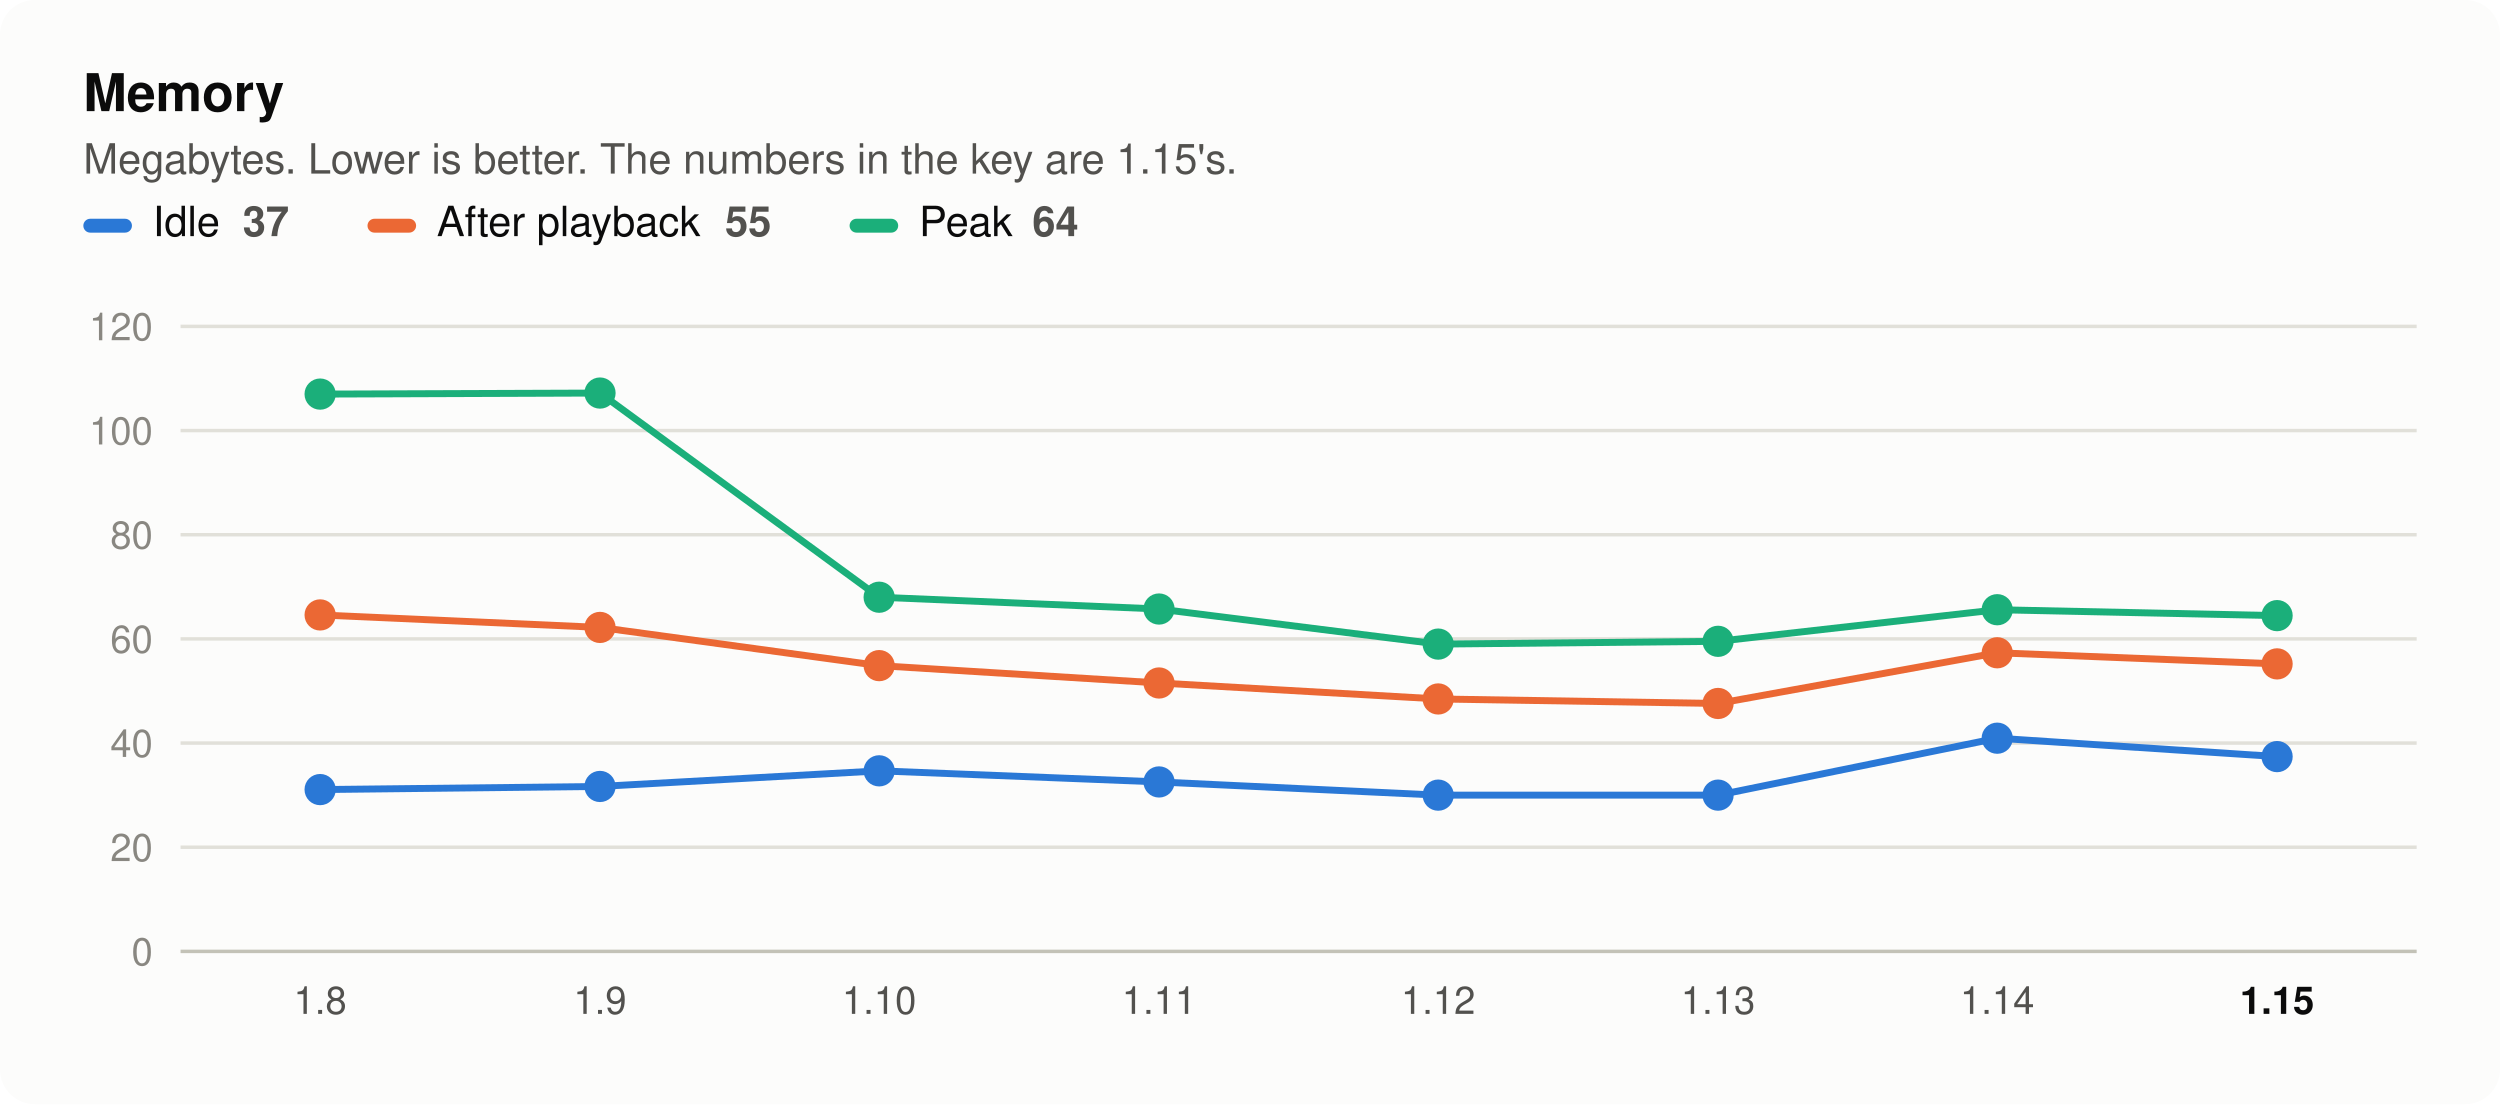
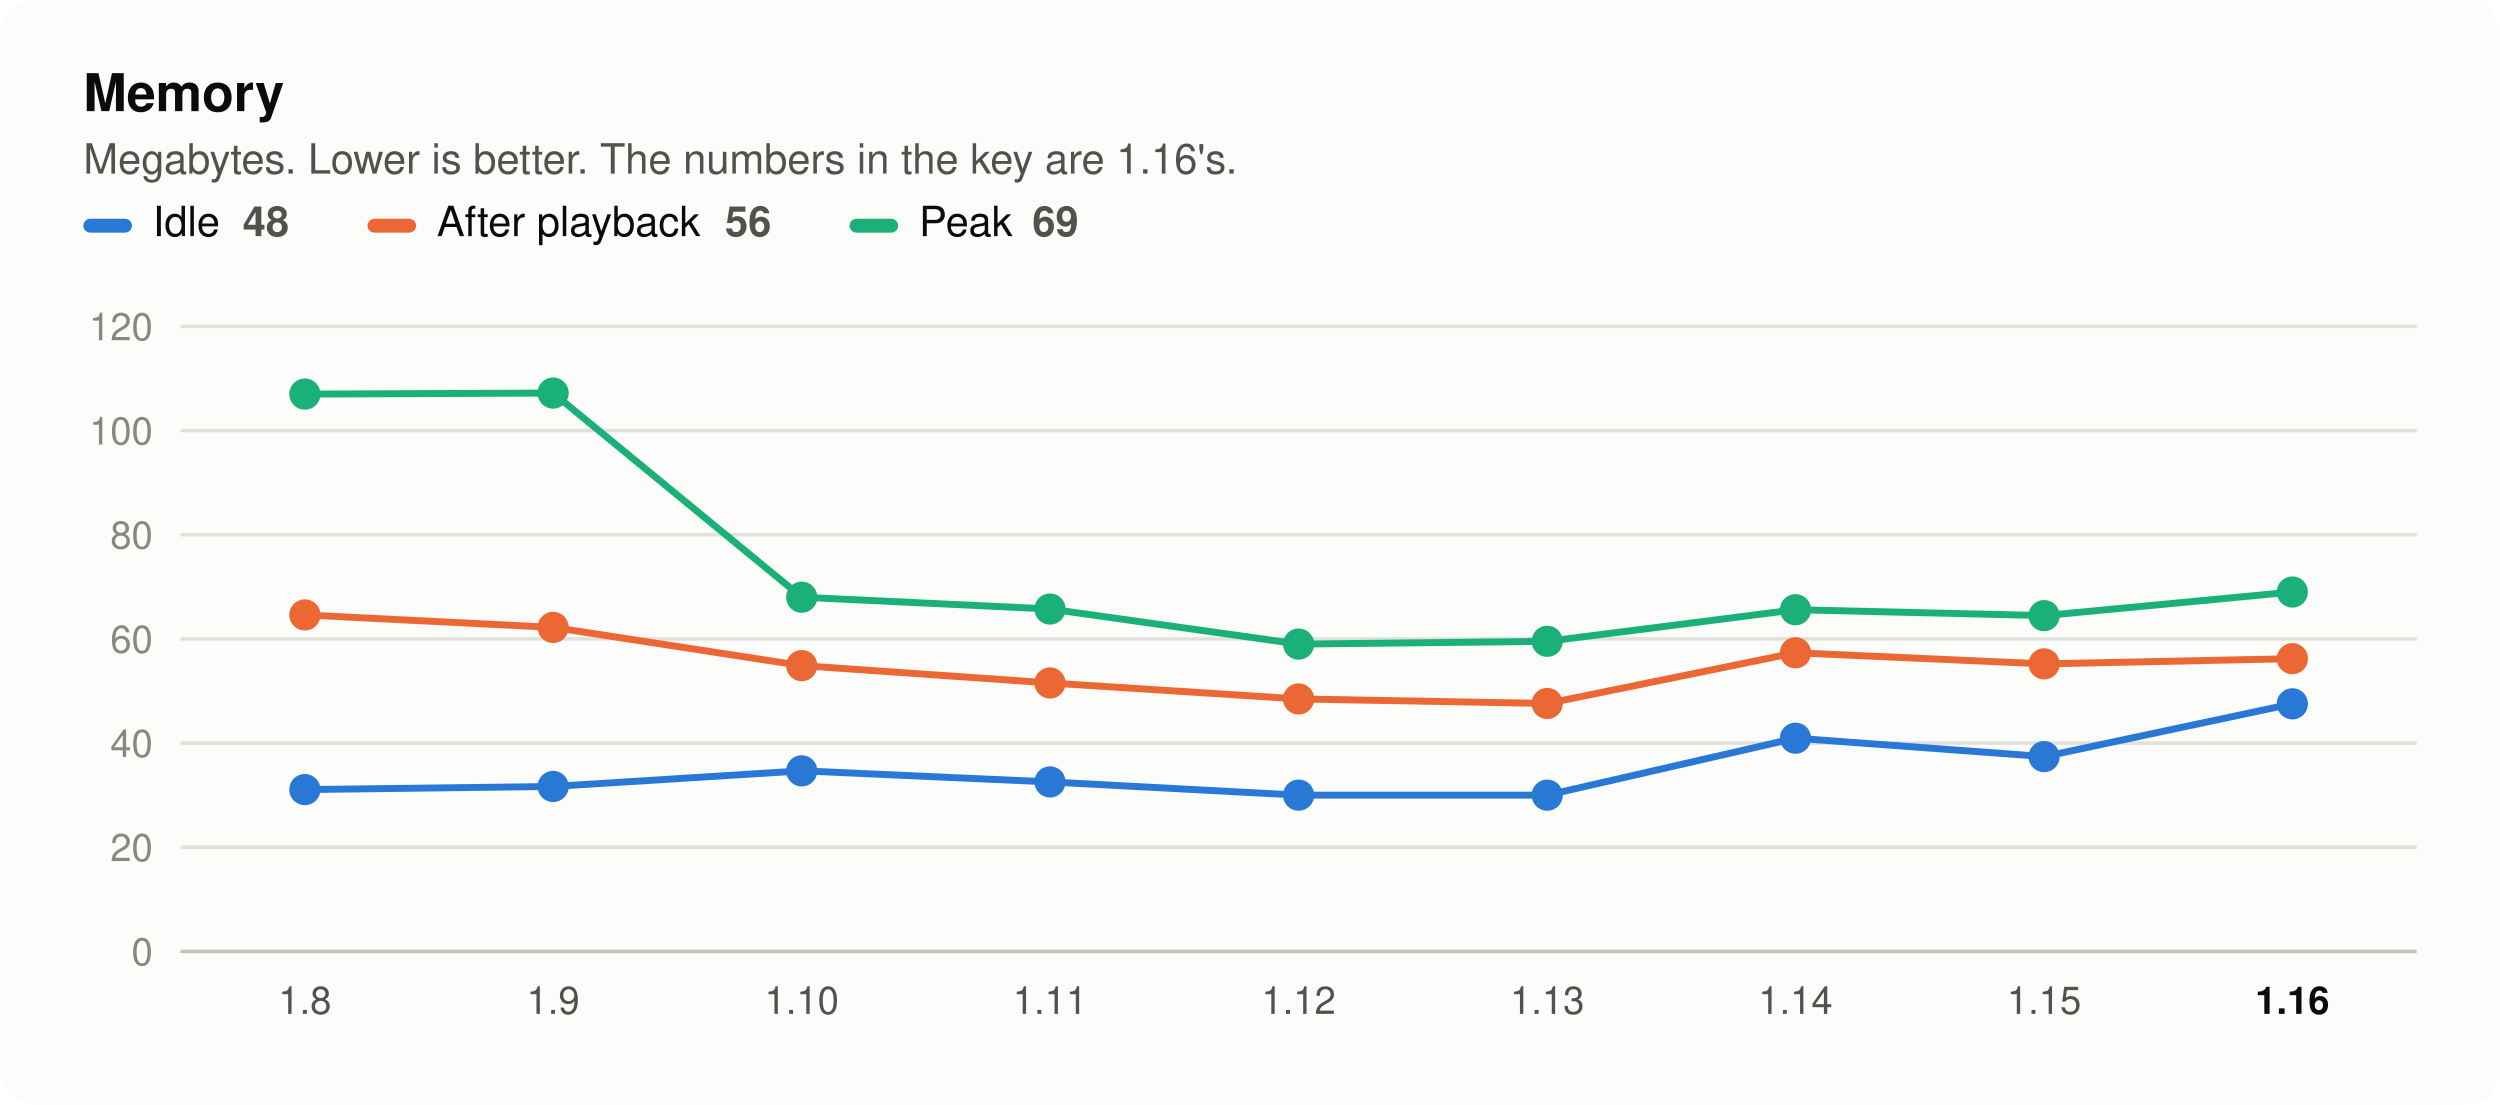
<svg xmlns="http://www.w3.org/2000/svg" viewBox="0 0 720 318" width="720" height="318" font-family="-apple-system,BlinkMacSystemFont,'Segoe UI',Helvetica,Arial,sans-serif" role="img" aria-label="Memory">
  <style>.bg{fill:#fcfcfb}.t{fill:#0b0b0b}.m{fill:#52514e}.q{fill:#898781}.box{fill:#f0efec}.g{stroke:#e1e0d9}.a{stroke:#c3c2b7}.k{stroke:#b9b8b2}.ring{stroke:#fcfcfb}.s0{fill:#2a78d6;stroke:#2a78d6}.s1{fill:#eb6834;stroke:#eb6834}.s2{fill:#1baf7a;stroke:#1baf7a}@media (prefers-color-scheme:dark){.bg{fill:#1a1a19}.t{fill:#f0efec}.m{fill:#c3c2b7}.q{fill:#898781}.box{fill:#262624}.g{stroke:#2c2c2a}.a{stroke:#383835}.k{stroke:#55554f}.ring{stroke:#1a1a19}.s0{fill:#3987e5;stroke:#3987e5}.s1{fill:#d95926;stroke:#d95926}.s2{fill:#199e70;stroke:#199e70}}text{font-variant-numeric:tabular-nums}.ln{fill:none;stroke-linejoin:round;stroke-linecap:round}rect.s0,rect.s1,rect.s2,rect.s3,rect.s4,rect.s5,rect.s6,rect.s7,rect.sg{stroke:none}</style>
  <rect class="bg" width="720" height="318" rx="10" />
  <text class="t" x="24.0" y="32.0" font-size="15" text-anchor="start" font-weight="600">Memory</text>
-   <text class="m" x="24.0" y="50.0" font-size="12" text-anchor="start">Megabytes. Lower is better. The numbers in the key are 1.15's.</text>
+   <text class="m" x="24.0" y="50.0" font-size="12" text-anchor="start">Megabytes. Lower is better. The numbers in the key are 1.16's.</text>
  <rect class="s0" x="24" y="63.0" width="14" height="4" rx="2" />
  <text class="t" x="44.0" y="68.0" font-size="12" text-anchor="start">Idle</text>
-   <text class="m" x="69.9" y="68.0" font-size="12" text-anchor="start" font-weight="600">37</text>
+   <text class="m" x="69.9" y="68.0" font-size="12" text-anchor="start" font-weight="600">48</text>
  <rect class="s1" x="105.84" y="63.0" width="14" height="4" rx="2" />
  <text class="t" x="125.8" y="68.0" font-size="12" text-anchor="start">After playback</text>
-   <text class="m" x="208.8" y="68.0" font-size="12" text-anchor="start" font-weight="600">55</text>
+   <text class="m" x="208.8" y="68.0" font-size="12" text-anchor="start" font-weight="600">56</text>
  <rect class="s2" x="244.68" y="63.0" width="14" height="4" rx="2" />
  <text class="t" x="264.7" y="68.0" font-size="12" text-anchor="start">Peak</text>
-   <text class="m" x="297.3" y="68.0" font-size="12" text-anchor="start" font-weight="600">64</text>
+   <text class="m" x="297.3" y="68.0" font-size="12" text-anchor="start" font-weight="600">69</text>
  <line class="a" x1="52.0" y1="274.0" x2="696.0" y2="274.0" stroke-width="1" />
  <text class="q" x="44.0" y="278.0" font-size="11" text-anchor="end">0</text>
  <line class="g" x1="52.0" y1="244.0" x2="696.0" y2="244.0" stroke-width="1" />
  <text class="q" x="44.0" y="248.0" font-size="11" text-anchor="end">20</text>
  <line class="g" x1="52.0" y1="214.0" x2="696.0" y2="214.0" stroke-width="1" />
  <text class="q" x="44.0" y="218.0" font-size="11" text-anchor="end">40</text>
  <line class="g" x1="52.0" y1="184.0" x2="696.0" y2="184.0" stroke-width="1" />
  <text class="q" x="44.0" y="188.0" font-size="11" text-anchor="end">60</text>
  <line class="g" x1="52.0" y1="154.0" x2="696.0" y2="154.0" stroke-width="1" />
  <text class="q" x="44.0" y="158.0" font-size="11" text-anchor="end">80</text>
  <line class="g" x1="52.0" y1="124.0" x2="696.0" y2="124.0" stroke-width="1" />
  <text class="q" x="44.0" y="128.0" font-size="11" text-anchor="end">100</text>
  <line class="g" x1="52.0" y1="94.0" x2="696.0" y2="94.0" stroke-width="1" />
  <text class="q" x="44.0" y="98.0" font-size="11" text-anchor="end">120</text>
-   <text class="m" x="92.2" y="292.0" font-size="11" text-anchor="middle">1.8</text>
-   <text class="m" x="172.8" y="292.0" font-size="11" text-anchor="middle">1.9</text>
-   <text class="m" x="253.2" y="292.0" font-size="11" text-anchor="middle">1.10</text>
-   <text class="m" x="333.8" y="292.0" font-size="11" text-anchor="middle">1.11</text>
-   <text class="m" x="414.2" y="292.0" font-size="11" text-anchor="middle">1.12</text>
-   <text class="m" x="494.8" y="292.0" font-size="11" text-anchor="middle">1.13</text>
-   <text class="m" x="575.2" y="292.0" font-size="11" text-anchor="middle">1.14</text>
-   <text class="t" x="655.8" y="292.0" font-size="11" text-anchor="middle" font-weight="600">1.15</text>
-   <path class="ln s0" stroke-width="2" d="M92.2,227.4 L172.8,226.5 L253.2,222.0 L333.8,225.2 L414.2,229.0 L494.8,229.0 L575.2,212.6 L655.8,217.9" />
-   <circle class="s0 ring" cx="92.2" cy="227.4" r="3.5" stroke-width="2" />
-   <circle class="s0 ring" cx="172.8" cy="226.5" r="3.5" stroke-width="2" />
-   <circle class="s0 ring" cx="253.2" cy="222.0" r="3.5" stroke-width="2" />
-   <circle class="s0 ring" cx="333.8" cy="225.2" r="3.5" stroke-width="2" />
-   <circle class="s0 ring" cx="414.2" cy="229.0" r="3.5" stroke-width="2" />
-   <circle class="s0 ring" cx="494.8" cy="229.0" r="3.5" stroke-width="2" />
-   <circle class="s0 ring" cx="575.2" cy="212.6" r="3.5" stroke-width="2" />
-   <circle class="s0 ring" cx="655.8" cy="217.9" r="3.5" stroke-width="2" />
-   <path class="ln s1" stroke-width="2" d="M92.2,177.1 L172.8,180.7 L253.2,191.7 L333.8,196.7 L414.2,201.3 L494.8,202.6 L575.2,188.0 L655.8,191.2" />
-   <circle class="s1 ring" cx="92.2" cy="177.1" r="3.5" stroke-width="2" />
-   <circle class="s1 ring" cx="172.8" cy="180.7" r="3.5" stroke-width="2" />
-   <circle class="s1 ring" cx="253.2" cy="191.7" r="3.5" stroke-width="2" />
-   <circle class="s1 ring" cx="333.8" cy="196.7" r="3.5" stroke-width="2" />
-   <circle class="s1 ring" cx="414.2" cy="201.3" r="3.5" stroke-width="2" />
-   <circle class="s1 ring" cx="494.8" cy="202.6" r="3.5" stroke-width="2" />
-   <circle class="s1 ring" cx="575.2" cy="188.0" r="3.5" stroke-width="2" />
-   <circle class="s1 ring" cx="655.8" cy="191.2" r="3.5" stroke-width="2" />
-   <path class="ln s2" stroke-width="2" d="M92.2,113.5 L172.8,113.2 L253.2,172.0 L333.8,175.4 L414.2,185.5 L494.8,184.7 L575.2,175.6 L655.8,177.3" />
-   <circle class="s2 ring" cx="92.2" cy="113.5" r="3.5" stroke-width="2" />
-   <circle class="s2 ring" cx="172.8" cy="113.2" r="3.5" stroke-width="2" />
-   <circle class="s2 ring" cx="253.2" cy="172.0" r="3.5" stroke-width="2" />
-   <circle class="s2 ring" cx="333.8" cy="175.4" r="3.5" stroke-width="2" />
-   <circle class="s2 ring" cx="414.2" cy="185.5" r="3.5" stroke-width="2" />
-   <circle class="s2 ring" cx="494.8" cy="184.7" r="3.5" stroke-width="2" />
-   <circle class="s2 ring" cx="575.2" cy="175.6" r="3.5" stroke-width="2" />
-   <circle class="s2 ring" cx="655.8" cy="177.3" r="3.5" stroke-width="2" />
+   <text class="m" x="87.8" y="292.0" font-size="11" text-anchor="middle">1.8</text>
+   <text class="m" x="159.3" y="292.0" font-size="11" text-anchor="middle">1.9</text>
+   <text class="m" x="230.9" y="292.0" font-size="11" text-anchor="middle">1.10</text>
+   <text class="m" x="302.4" y="292.0" font-size="11" text-anchor="middle">1.11</text>
+   <text class="m" x="374.0" y="292.0" font-size="11" text-anchor="middle">1.12</text>
+   <text class="m" x="445.6" y="292.0" font-size="11" text-anchor="middle">1.13</text>
+   <text class="m" x="517.1" y="292.0" font-size="11" text-anchor="middle">1.14</text>
+   <text class="m" x="588.7" y="292.0" font-size="11" text-anchor="middle">1.15</text>
+   <text class="t" x="660.2" y="292.0" font-size="11" text-anchor="middle" font-weight="600">1.16</text>
+   <path class="ln s0" stroke-width="2" d="M87.8,227.4 L159.3,226.5 L230.9,222.0 L302.4,225.2 L374.0,229.0 L445.6,229.0 L517.1,212.6 L588.7,217.9 L660.2,202.7" />
+   <circle class="s0 ring" cx="87.8" cy="227.4" r="3.5" stroke-width="2" />
+   <circle class="s0 ring" cx="159.3" cy="226.5" r="3.5" stroke-width="2" />
+   <circle class="s0 ring" cx="230.9" cy="222.0" r="3.5" stroke-width="2" />
+   <circle class="s0 ring" cx="302.4" cy="225.2" r="3.5" stroke-width="2" />
+   <circle class="s0 ring" cx="374.0" cy="229.0" r="3.5" stroke-width="2" />
+   <circle class="s0 ring" cx="445.6" cy="229.0" r="3.5" stroke-width="2" />
+   <circle class="s0 ring" cx="517.1" cy="212.6" r="3.5" stroke-width="2" />
+   <circle class="s0 ring" cx="588.7" cy="217.9" r="3.5" stroke-width="2" />
+   <circle class="s0 ring" cx="660.2" cy="202.7" r="3.5" stroke-width="2" />
+   <path class="ln s1" stroke-width="2" d="M87.8,177.1 L159.3,180.7 L230.9,191.7 L302.4,196.7 L374.0,201.3 L445.6,202.6 L517.1,188.0 L588.7,191.2 L660.2,189.7" />
+   <circle class="s1 ring" cx="87.8" cy="177.1" r="3.5" stroke-width="2" />
+   <circle class="s1 ring" cx="159.3" cy="180.7" r="3.5" stroke-width="2" />
+   <circle class="s1 ring" cx="230.9" cy="191.7" r="3.5" stroke-width="2" />
+   <circle class="s1 ring" cx="302.4" cy="196.7" r="3.5" stroke-width="2" />
+   <circle class="s1 ring" cx="374.0" cy="201.3" r="3.5" stroke-width="2" />
+   <circle class="s1 ring" cx="445.6" cy="202.6" r="3.5" stroke-width="2" />
+   <circle class="s1 ring" cx="517.1" cy="188.0" r="3.5" stroke-width="2" />
+   <circle class="s1 ring" cx="588.7" cy="191.2" r="3.5" stroke-width="2" />
+   <circle class="s1 ring" cx="660.2" cy="189.7" r="3.5" stroke-width="2" />
+   <path class="ln s2" stroke-width="2" d="M87.8,113.5 L159.3,113.2 L230.9,172.0 L302.4,175.4 L374.0,185.5 L445.6,184.7 L517.1,175.6 L588.7,177.3 L660.2,170.5" />
+   <circle class="s2 ring" cx="87.8" cy="113.5" r="3.5" stroke-width="2" />
+   <circle class="s2 ring" cx="159.3" cy="113.2" r="3.5" stroke-width="2" />
+   <circle class="s2 ring" cx="230.9" cy="172.0" r="3.5" stroke-width="2" />
+   <circle class="s2 ring" cx="302.4" cy="175.4" r="3.5" stroke-width="2" />
+   <circle class="s2 ring" cx="374.0" cy="185.5" r="3.5" stroke-width="2" />
+   <circle class="s2 ring" cx="445.6" cy="184.7" r="3.5" stroke-width="2" />
+   <circle class="s2 ring" cx="517.1" cy="175.6" r="3.5" stroke-width="2" />
+   <circle class="s2 ring" cx="588.7" cy="177.3" r="3.5" stroke-width="2" />
+   <circle class="s2 ring" cx="660.2" cy="170.5" r="3.5" stroke-width="2" />
</svg>
